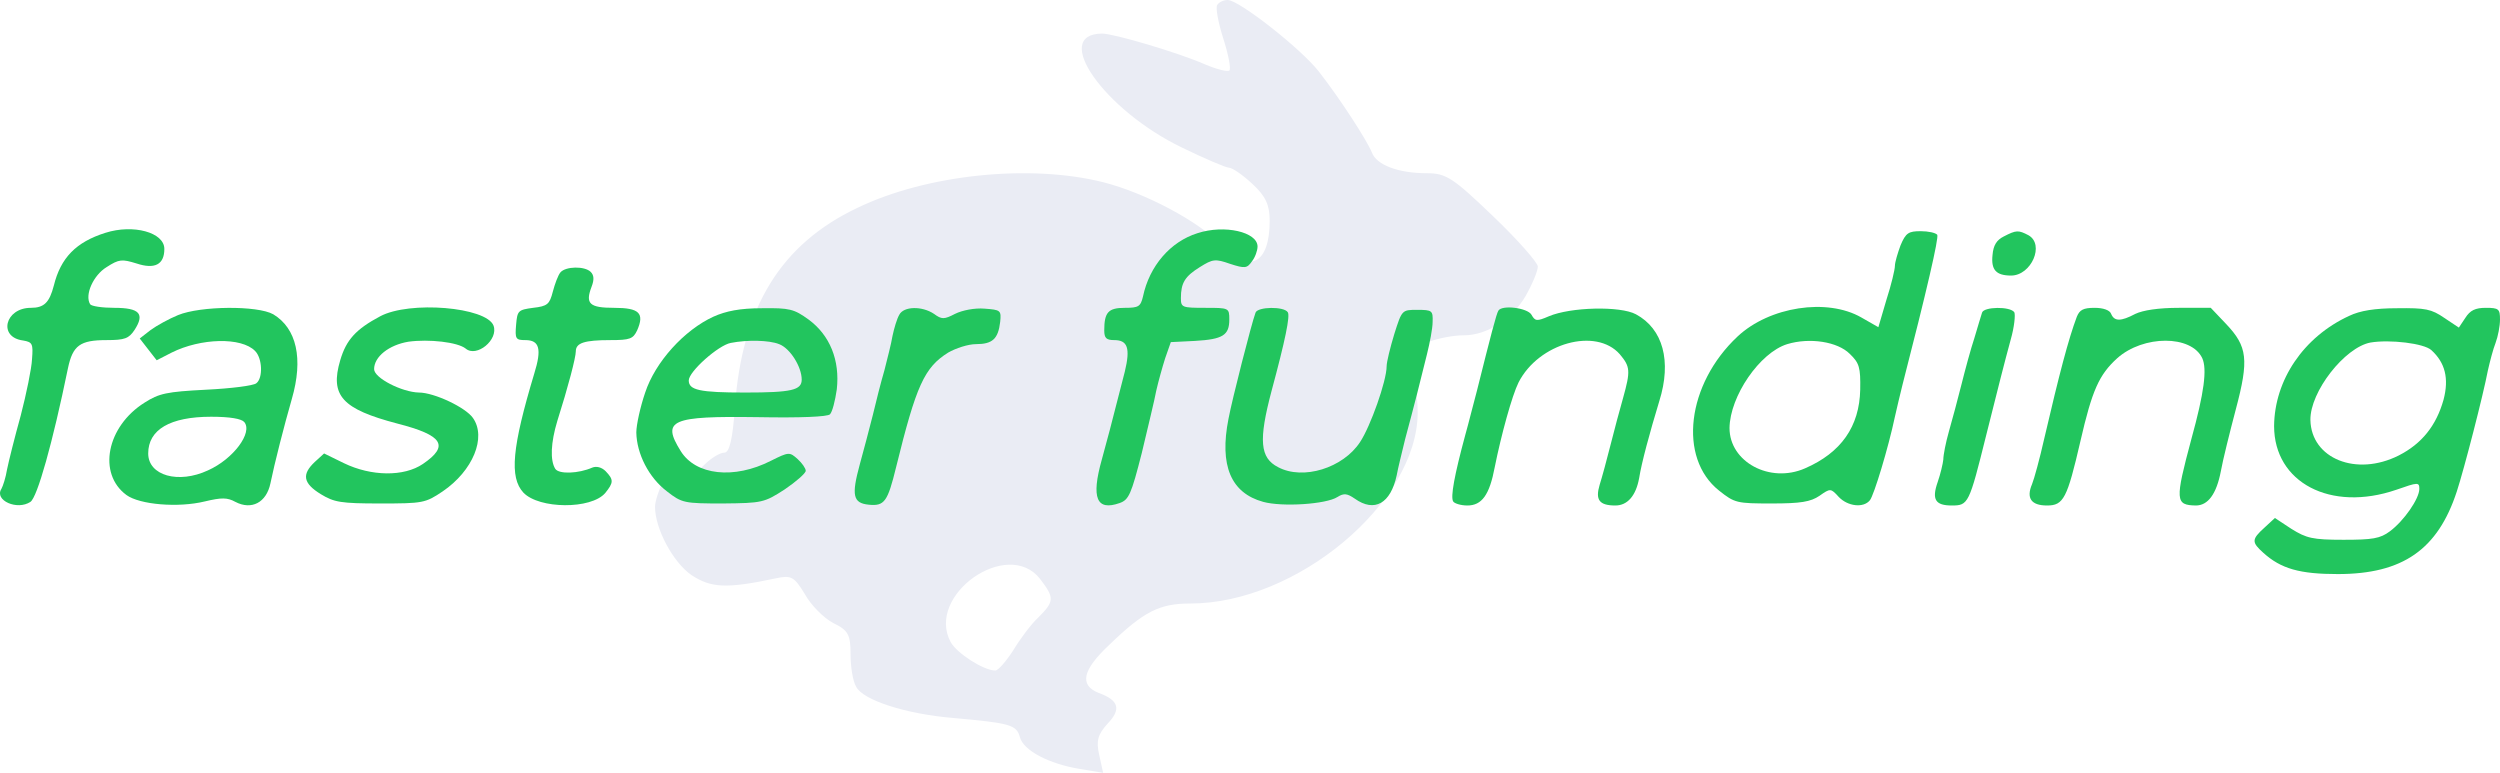
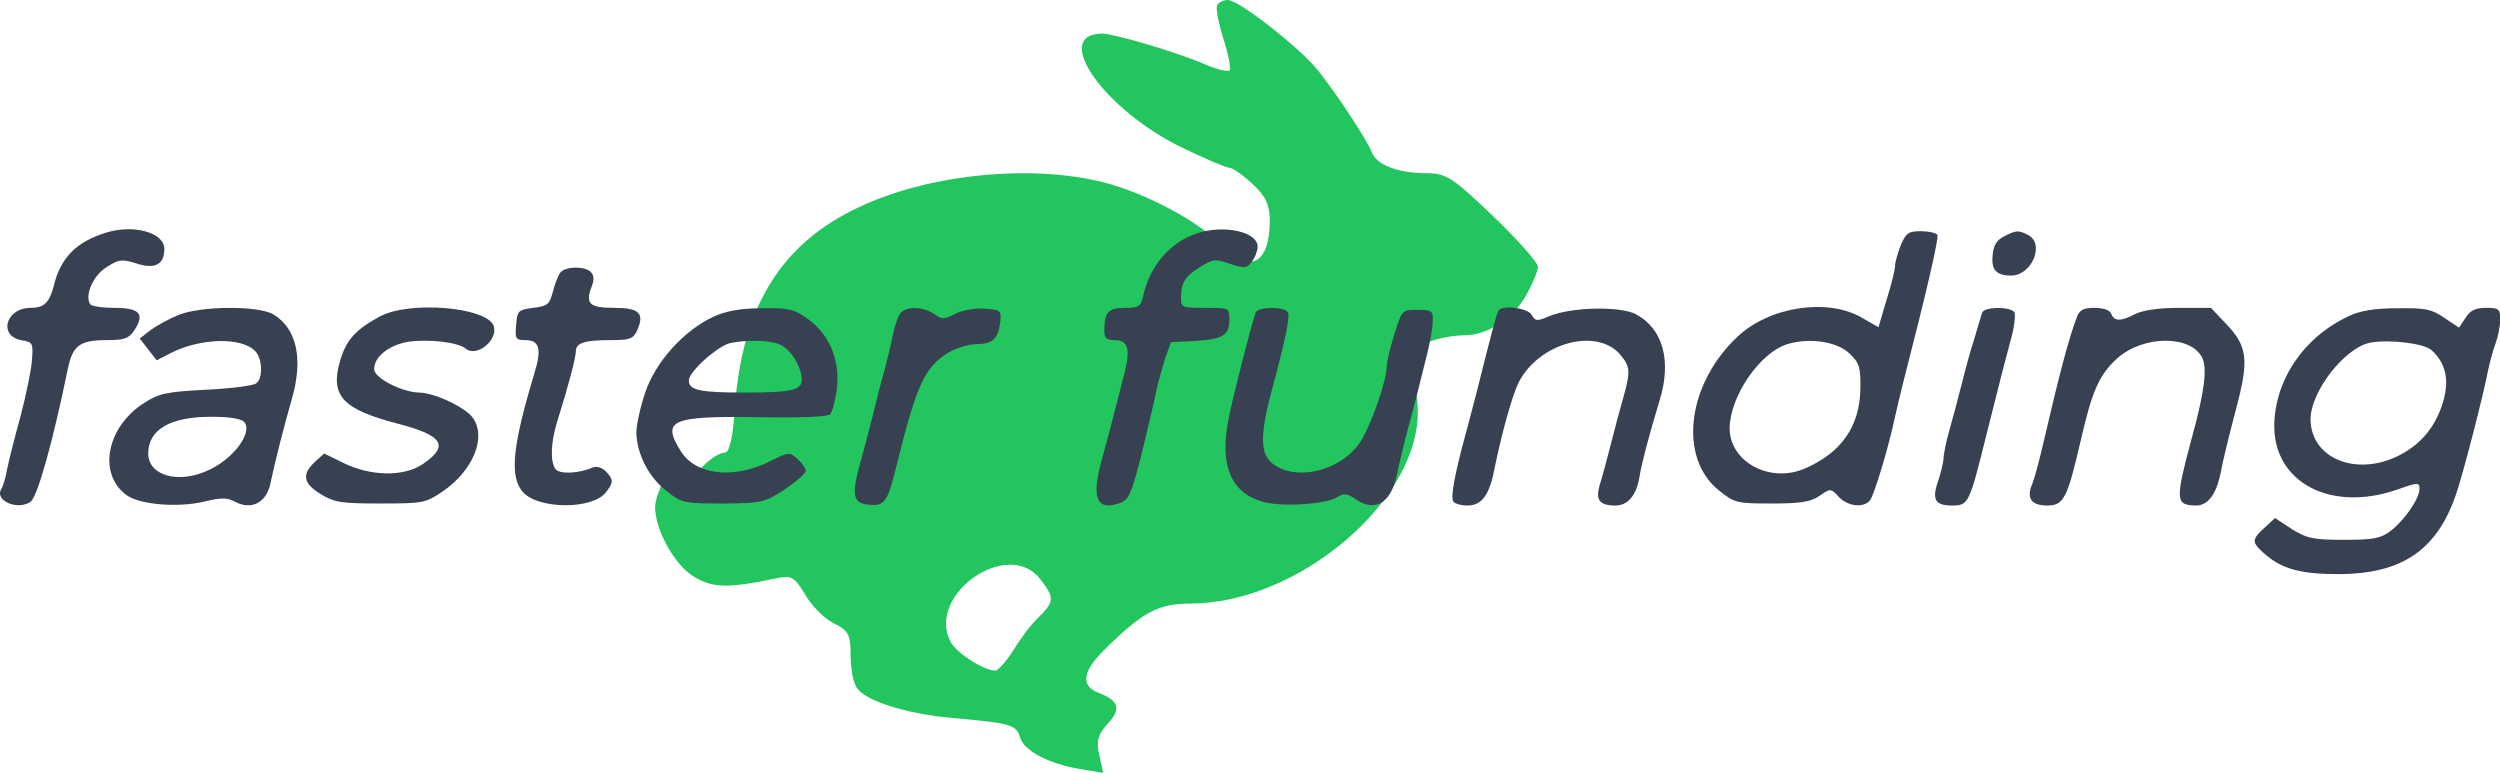
- <svg xmlns="http://www.w3.org/2000/svg" version="1.1" id="Layer_1" x="0px" y="0px" style="enable-background:new 0 0 900 249;" xml:space="preserve" viewBox="222.26 29.69 619.74 191.58">
+ <svg xmlns="http://www.w3.org/2000/svg" version="1.1" id="Layer_1" x="0px" y="0px" viewBox="0 0 619.7 191.6" style="enable-background:new 0 0 619.7 191.6;" xml:space="preserve">
  <style type="text/css">
- 	.st0{fill:#EAECF4;}
- 	.st1{fill:#22C55E;}
+ 	.st0{fill:#22C55E;}
+ 	.st1{fill:#374151;}
</style>
  <g transform="translate(0,249) scale(0.1,-0.1)">
-     <path class="st0" d="M5239.9,2180.6c-4.2-6.9,2.8-44.3,15.2-83.1c12.5-38.8,19.4-74.8,15.2-79c-4.2-4.2-31.9,2.8-60.9,15.2   c-66.5,29.1-225.8,76.2-254.9,76.2c-127.4-1.4,5.5-189.8,198.1-282.6c56.8-27.7,109.4-49.9,116.4-49.9c8.3,0,34.6-18,58.2-40.2   c33.2-30.5,42.9-52.6,42.9-91.4c0-106.7-49.9-133-119.1-60.9c-56.8,59.6-189.8,130.2-293.7,156.5   c-181.5,45.7-437.7,19.4-609.5-63.7c-189.8-90-285.3-246.6-303.3-491.7c-5.5-83.1-13.9-115-26.3-115c-11.1,0-33.2-13.9-48.5-29.1   c-24.9-24.9-34.6-27.7-55.4-15.2c-22.2,13.9-29.1,11.1-47.1-24.9c-11.1-22.2-20.8-51.3-20.8-65.1c0-54,44.3-137.1,90-169   c48.5-31.9,85.9-34.6,209.2-8.3c38.8,8.3,45.7,4.2,72-38.8c15.2-27.7,47.1-59.6,70.6-72c37.4-18,42.9-29.1,42.9-77.6   c0-30.5,5.5-66.5,13.9-80.3c16.6-33.2,123.3-67.9,242.4-77.6c138.5-12.5,155.1-16.6,163.4-47.1c8.3-33.2,72-66.5,148.2-79l58.2-9.7   l-9.7,44.3c-8.3,36-2.8,51.3,20.8,77.6c34.6,36,27.7,58.2-22.2,76.2c-48.5,19.4-40.2,56.8,26.3,119.1   c85.9,83.1,124.7,102.5,200.8,102.5c264.6,0,562.4,250.7,563.8,472.3c0,45.7-8.3,87.3-19.4,101.1c-9.7,11.1-15.2,30.5-11.1,41.6   c8.3,22.2,91.4,49.9,145.4,49.9c56.8,0,119.1,40.2,152.4,97c16.6,29.1,30.5,62.3,30.5,73.4c0,9.7-49.9,66.5-110.8,124.7   c-99.7,95.6-116.4,106.7-164.8,106.7c-70.6,0-124.7,20.8-135.7,51.3c-12.5,30.5-77.6,131.6-131.6,200.8   c-44.3,56.8-198.1,177.3-225.8,177.3C5255.2,2193.1,5244.1,2187.5,5239.9,2180.6z M4800.8,758.1c36-47.1,36-55.4-4.2-95.6   c-18-16.6-45.7-54-62.3-81.7c-18-27.7-37.4-49.9-44.3-49.9c-29.1,0-95.6,42.9-110.8,70.6C4516.9,717.9,4720.5,860.6,4800.8,758.1z" />
-     <path class="st1" d="M2484,1616c-73-23-111-62-128-131c-11-42-24-55-57-55c-64,0-82-73-19-81c23-4,25-8,22-46c-1-23-14-86-28-140   c-15-54-30-114-34-134c-3-19-10-41-14-48c-18-28,39-54,72-32c17,11,55,146,93,331c12,57,30,70,96,70c45,0,55,4,69,25   c26,40,13,55-50,55c-30,0-57,4-60,9c-14,23,8,72,41,92c31,20,38,20,74,9c45-15,69-3,69,36C2630,1617,2553,1638,2484,1616z" />
-     <path class="st1" d="M5191,1615c-67-21-119-81-135-157c-6-25-11-28-45-28c-41,0-51-11-51-56c0-19,5-24,25-24c33,0,40-20,26-78   c-36-141-44-171-57-218c-27-96-13-128,44-108c23,8,29,22,55,124c15,63,32,133,36,155c5,22,15,58,22,80l14,40l60,3c69,4,85,14,85,53   c0,29-1,29-60,29c-57,0-60,1-60,24c0,38,10,54,47,77c32,20,38,21,75,8c37-12,42-11,54,6c8,10,14,27,14,37   C5340,1618,5258,1637,5191,1615z" />
-     <path class="st1" d="M6934,1585c-7-19-14-42-14-51s-9-47-21-84l-20-68l-42,24c-85,49-228,27-307-47c-126-118-148-301-46-382   c39-31,44-32,131-32c71,0,96,4,118,19c27,19,28,19,48-3c22-23,61-28,77-8c10,12,46,131,62,207c4,19,13,55,19,80   c60,233,90,363,86,371c-4,5-22,9-41,9C6954,1620,6947,1616,6934,1585z M6808,1316c24-23,27-34,26-89c-2-91-47-156-137-195   c-87-38-187,16-187,100c1,79,75,187,143,208C6709,1357,6778,1346,6808,1316z" />
-     <path class="st1" d="M7190,1607c-18-9-26-22-28-46c-4-37,9-51,46-51c50,0,84,77,43,100C7226,1623,7221,1623,7190,1607z" />
-     <path class="st1" d="M3612,1518c-6-7-14-29-19-48c-8-31-13-36-49-40c-37-5-39-7-42-42s-1-38,23-38c35,0,41-22,22-83   c-55-183-62-257-27-295c39-41,168-42,203-1c21,26,21,33,1,54c-10,10-23,13-33,9c-34-15-83-17-92-3c-13,21-11,65,5,118   c27,85,46,158,46,173c0,21,21,28,86,28c48,0,56,3,66,24c19,43,5,56-57,56c-61,0-72,10-56,52c7,18,6,29-2,37   C3672,1534,3625,1533,3612,1518z" />
-     <path class="st1" d="M2664,1412c-22-9-53-26-68-37l-27-21l21-27l21-27l37,19c72,36,173,39,207,4c18-18,20-67,3-80   c-7-6-63-13-125-16c-97-5-116-9-152-32c-94-59-117-176-45-229c33-24,128-32,194-16c42,10,56,10,76-1c40-21,77-2,87,46   c10,49,34,143,53,209c29,100,12,175-46,210C2861,1436,2720,1435,2664,1412z M2828,1147c22-26-27-92-90-120c-73-34-148-13-148,42   c0,59,54,91,156,91C2793,1160,2821,1155,2828,1147z" />
-     <path class="st1" d="M3165,1409c-60-32-84-58-99-109c-26-88,5-121,142-157c113-29,129-55,63-100c-47-32-128-31-196,2l-49,24l-23-21   c-33-31-29-53,15-80c33-20,49-23,147-23c106,0,112,1,155,30c75,51,109,134,75,182c-18,26-96,63-134,63c-42,1-111,36-111,58   c0,31,37,60,85,68c51,7,122-1,142-17c27-23,82,22,69,57C3428,1432,3238,1448,3165,1409z" />
-     <path class="st1" d="M3991,1408c-72-33-144-112-169-188c-12-35-22-80-22-99c1-53,31-112,76-146c37-29,43-30,139-30   c97,1,102,2,153,35c28,19,52,40,52,46s-9,19-20,29c-20,18-22,18-66-4c-92-47-187-36-224,24c-48,77-24,87,191,84c107-2,173,1,179,7   s13,34,17,62c8,72-17,134-70,173c-36,26-47,29-116,28C4057,1429,4022,1422,3991,1408z M4154,1340c27-10,56-56,56-88   c0-26-25-32-140-32c-113,0-140,6-140,30c0,22,73,87,104,93C4075,1351,4129,1350,4154,1340z" />
-     <path class="st1" d="M4452,1413c-6-10-13-34-17-53c-3-19-13-57-20-85c-8-27-21-78-29-112c-9-35-23-89-32-121c-21-77-17-96,22-100   s47,7,68,93c50,203,70,247,129,284c19,11,50,21,69,21c41,0,55,13,60,55c3,29,1,30-39,33c-24,2-55-4-73-13c-27-14-33-14-52,0   C4508,1435,4463,1434,4452,1413z" />
-     <path class="st1" d="M5335,1418c-10-27-58-215-67-263c-23-116,6-184,86-206c47-13,156-6,184,12c16,10,24,9,43-4c49-35,89-12,104,58   c3,17,13,57,21,90c9,33,22,83,29,110c7,28,18,73,25,100c7,28,14,64,14,80c1,28-1,30-38,30c-38,0-38,0-57-60c-10-33-19-69-19-80   c0-36-40-149-66-188c-42-64-141-95-203-62c-45,23-49,66-16,190c34,126,46,185,40,194C5406,1434,5340,1433,5335,1418z" />
-     <path class="st1" d="M5937,1423c-5-8-19-62-53-198c-9-33-21-82-29-110c-27-100-37-154-30-165c3-5,19-10,35-10c36,0,55,26,68,95   c16,80,43,178,59,210c50,98,192,137,251,70c26-31,27-41,8-109c-8-28-22-80-31-116s-21-80-27-99c-11-37-1-51,39-51c30,0,51,24,59,68   c6,38,26,112,50,191c31,99,9,179-58,215c-39,21-162,18-216-5c-30-13-34-12-43,4C6009,1430,5946,1438,5937,1423z" />
-     <path class="st1" d="M7136,1418c-2-7-11-35-19-63c-9-27-23-79-32-115s-23-88-31-116s-14-59-14-70c-1-10-7-36-14-56   c-15-43-6-58,35-58s43,4,85,173c29,116,46,183,61,238c9,31,12,62,9,68C7206,1434,7140,1433,7136,1418z" />
-     <path class="st1" d="M7371,1408c-21-56-43-140-81-303c-11-49-25-100-30-112c-15-35-2-53,37-53c41,0,50,17,83,160   c29,126,46,164,91,205c65,58,184,58,211,0c12-27,5-84-27-200c-41-153-40-164,11-165c30,0,51,28,62,85c5,28,22,96,37,153   c33,124,29,156-24,212l-38,40h-79c-51,0-89-6-108-15c-36-19-52-19-60,0c-3,9-19,15-41,15C7387,1430,7378,1425,7371,1408z" />
-     <path class="st1" d="M8046,1410c-113-52-185-159-186-273c0-140,140-214,303-158c54,19,57,19,57,2c0-24-38-79-73-105   c-24-18-43-21-115-21c-77,0-92,4-129,27l-41,27l-26-24c-32-29-32-36-3-62c44-40,91-53,185-53c161,0,248,61,295,205   c18,55,65,237,77,300c5,22,13,53,19,68c6,16,11,42,11,58c0,26-3,29-35,29c-26,0-39-6-51-25l-16-24l-36,24c-32,22-47,25-117,24   C8110,1429,8073,1423,8046,1410z M8250,1325c34-31,44-70,30-123c-18-64-54-109-111-138c-105-53-217-8-219,88c-1,70,85,180,149,192   C8147,1352,8232,1342,8250,1325z" />
+     <path class="st0" d="M3017.3,2477.5c-4.2-6.9,2.8-44.3,15.2-83.1c12.5-38.8,19.4-74.8,15.2-79c-4.2-4.2-31.9,2.8-60.9,15.2   c-66.5,29.1-225.8,76.2-254.9,76.2c-127.4-1.4,5.5-189.8,198.1-282.6c56.8-27.7,109.4-49.9,116.4-49.9c8.3,0,34.6-18,58.2-40.2   c33.2-30.5,42.9-52.6,42.9-91.4c0-106.7-49.9-133-119.1-60.9c-56.8,59.6-189.8,130.2-293.7,156.5   c-181.5,45.7-437.7,19.4-609.5-63.7c-189.8-90-285.3-246.6-303.3-491.7c-5.5-83.1-13.9-115-26.3-115c-11.1,0-33.2-13.9-48.5-29.1   c-24.9-24.9-34.6-27.7-55.4-15.2c-22.2,13.9-29.1,11.1-47.1-24.9c-11.1-22.2-20.8-51.3-20.8-65.1c0-54,44.3-137.1,90-169   c48.5-31.9,85.9-34.6,209.2-8.3c38.8,8.3,45.7,4.2,72-38.8c15.2-27.7,47.1-59.6,70.6-72c37.4-18,42.9-29.1,42.9-77.6   c0-30.5,5.5-66.5,13.9-80.3c16.6-33.2,123.3-67.9,242.4-77.6c138.5-12.5,155.1-16.6,163.4-47.1c8.3-33.2,72-66.5,148.2-79l58.2-9.7   l-9.7,44.3c-8.3,36-2.8,51.3,20.8,77.6c34.6,36,27.7,58.2-22.2,76.2c-48.5,19.4-40.2,56.8,26.3,119.1   c85.9,83.1,124.7,102.5,200.8,102.5c264.6,0,562.4,250.7,563.8,472.3c0,45.7-8.3,87.3-19.4,101.1c-9.7,11.1-15.2,30.5-11.1,41.6   c8.3,22.2,91.4,49.9,145.4,49.9c56.8,0,119.1,40.2,152.4,97c16.6,29.1,30.5,62.3,30.5,73.4c0,9.7-49.9,66.5-110.8,124.7   c-99.7,95.6-116.4,106.7-164.8,106.7c-70.6,0-124.7,20.8-135.7,51.3c-12.5,30.5-77.6,131.6-131.6,200.8   c-44.3,56.8-198.1,177.3-225.8,177.3C3032.6,2490,3021.5,2484.4,3017.3,2477.5z M2578.2,1055c36-47.1,36-55.4-4.2-95.6   c-18-16.6-45.7-54-62.3-81.7c-18-27.7-37.4-49.9-44.3-49.9c-29.1,0-95.6,42.9-110.8,70.6C2294.3,1014.8,2497.9,1157.5,2578.2,1055z   " />
+     <path class="st1" d="M261.4,1912.9c-73-23-111-62-128-131c-11-42-24-55-57-55c-64,0-82-73-19-81c23-4,25-8,22-46   c-1-23-14-86-28-140c-15-54-30-114-34-134c-3-19-10-41-14-48c-18-28,39-54,72-32c17,11,55,146,93,331c12,57,30,70,96,70   c45,0,55,4,69,25c26,40,13,55-50,55c-30,0-57,4-60,9c-14,23,8,72,41,92c31,20,38,20,74,9c45-15,69-3,69,36   C407.4,1913.9,330.4,1934.9,261.4,1912.9z" />
+     <path class="st1" d="M2968.4,1911.9c-67-21-119-81-135-157c-6-25-11-28-45-28c-41,0-51-11-51-56c0-19,5-24,25-24c33,0,40-20,26-78   c-36-141-44-171-57-218c-27-96-13-128,44-108c23,8,29,22,55,124c15,63,32,133,36,155c5,22,15,58,22,80l14,40l60,3c69,4,85,14,85,53   c0,29-1,29-60,29c-57,0-60,1-60,24c0,38,10,54,47,77c32,20,38,21,75,8c37-12,42-11,54,6c8,10,14,27,14,37   C3117.4,1914.9,3035.4,1933.9,2968.4,1911.9z" />
+     <path class="st1" d="M4711.4,1881.9c-7-19-14-42-14-51s-9-47-21-84l-20-68l-42,24c-85,49-228,27-307-47c-126-118-148-301-46-382   c39-31,44-32,131-32c71,0,96,4,118,19c27,19,28,19,48-3c22-23,61-28,77-8c10,12,46,131,62,207c4,19,13,55,19,80   c60,233,90,363,86,371c-4,5-22,9-41,9C4731.4,1916.9,4724.4,1912.9,4711.4,1881.9z M4585.4,1612.9c24-23,27-34,26-89   c-2-91-47-156-137-195c-87-38-187,16-187,100c1,79,75,187,143,208C4486.4,1653.9,4555.4,1642.9,4585.4,1612.9z" />
+     <path class="st1" d="M4967.4,1903.9c-18-9-26-22-28-46c-4-37,9-51,46-51c50,0,84,77,43,100   C5003.4,1919.9,4998.4,1919.9,4967.4,1903.9z" />
+     <path class="st1" d="M1389.4,1814.9c-6-7-14-29-19-48c-8-31-13-36-49-40c-37-5-39-7-42-42s-1-38,23-38c35,0,41-22,22-83   c-55-183-62-257-27-295c39-41,168-42,203-1c21,26,21,33,1,54c-10,10-23,13-33,9c-34-15-83-17-92-3c-13,21-11,65,5,118   c27,85,46,158,46,173c0,21,21,28,86,28c48,0,56,3,66,24c19,43,5,56-57,56c-61,0-72,10-56,52c7,18,6,29-2,37   C1449.4,1830.9,1402.4,1829.9,1389.4,1814.9z" />
+     <path class="st1" d="M441.4,1708.9c-22-9-53-26-68-37l-27-21l21-27l21-27l37,19c72,36,173,39,207,4c18-18,20-67,3-80   c-7-6-63-13-125-16c-97-5-116-9-152-32c-94-59-117-176-45-229c33-24,128-32,194-16c42,10,56,10,76-1c40-21,77-2,87,46   c10,49,34,143,53,209c29,100,12,175-46,210C638.4,1732.9,497.4,1731.9,441.4,1708.9z M605.4,1443.9c22-26-27-92-90-120   c-73-34-148-13-148,42c0,59,54,91,156,91C570.4,1456.9,598.4,1451.9,605.4,1443.9z" />
+     <path class="st1" d="M942.4,1705.9c-60-32-84-58-99-109c-26-88,5-121,142-157c113-29,129-55,63-100c-47-32-128-31-196,2l-49,24   l-23-21c-33-31-29-53,15-80c33-20,49-23,147-23c106,0,112,1,155,30c75,51,109,134,75,182c-18,26-96,63-134,63c-42,1-111,36-111,58   c0,31,37,60,85,68c51,7,122-1,142-17c27-23,82,22,69,57C1205.4,1728.9,1015.4,1744.9,942.4,1705.9z" />
+     <path class="st1" d="M1768.4,1704.9c-72-33-144-112-169-188c-12-35-22-80-22-99c1-53,31-112,76-146c37-29,43-30,139-30   c97,1,102,2,153,35c28,19,52,40,52,46s-9,19-20,29c-20,18-22,18-66-4c-92-47-187-36-224,24c-48,77-24,87,191,84c107-2,173,1,179,7   s13,34,17,62c8,72-17,134-70,173c-36,26-47,29-116,28C1834.4,1725.9,1799.4,1718.9,1768.4,1704.9z M1931.4,1636.9   c27-10,56-56,56-88c0-26-25-32-140-32c-113,0-140,6-140,30c0,22,73,87,104,93C1852.4,1647.9,1906.4,1646.9,1931.4,1636.9z" />
+     <path class="st1" d="M2229.4,1709.9c-6-10-13-34-17-53c-3-19-13-57-20-85c-8-27-21-78-29-112c-9-35-23-89-32-121   c-21-77-17-96,22-100s47,7,68,93c50,203,70,247,129,284c19,11,50,21,69,21c41,0,55,13,60,55c3,29,1,30-39,33c-24,2-55-4-73-13   c-27-14-33-14-52,0C2285.4,1731.9,2240.4,1730.9,2229.4,1709.9z" />
+     <path class="st1" d="M3112.4,1714.9c-10-27-58-215-67-263c-23-116,6-184,86-206c47-13,156-6,184,12c16,10,24,9,43-4   c49-35,89-12,104,58c3,17,13,57,21,90c9,33,22,83,29,110c7,28,18,73,25,100c7,28,14,64,14,80c1,28-1,30-38,30c-38,0-38,0-57-60   c-10-33-19-69-19-80c0-36-40-149-66-188c-42-64-141-95-203-62c-45,23-49,66-16,190c34,126,46,185,40,194   C3183.4,1730.9,3117.4,1729.9,3112.4,1714.9z" />
+     <path class="st1" d="M3714.4,1719.9c-5-8-19-62-53-198c-9-33-21-82-29-110c-27-100-37-154-30-165c3-5,19-10,35-10c36,0,55,26,68,95   c16,80,43,178,59,210c50,98,192,137,251,70c26-31,27-41,8-109c-8-28-22-80-31-116s-21-80-27-99c-11-37-1-51,39-51c30,0,51,24,59,68   c6,38,26,112,50,191c31,99,9,179-58,215c-39,21-162,18-216-5c-30-13-34-12-43,4C3786.4,1726.9,3723.4,1734.9,3714.4,1719.9z" />
+     <path class="st1" d="M4913.4,1714.9c-2-7-11-35-19-63c-9-27-23-79-32-115s-23-88-31-116s-14-59-14-70c-1-10-7-36-14-56   c-15-43-6-58,35-58s43,4,85,173c29,116,46,183,61,238c9,31,12,62,9,68C4983.4,1730.9,4917.4,1729.9,4913.4,1714.9z" />
+     <path class="st1" d="M5148.4,1704.9c-21-56-43-140-81-303c-11-49-25-100-30-112c-15-35-2-53,37-53c41,0,50,17,83,160   c29,126,46,164,91,205c65,58,184,58,211,0c12-27,5-84-27-200c-41-153-40-164,11-165c30,0,51,28,62,85c5,28,22,96,37,153   c33,124,29,156-24,212l-38,40h-79c-51,0-89-6-108-15c-36-19-52-19-60,0c-3,9-19,15-41,15   C5164.4,1726.9,5155.4,1721.9,5148.4,1704.9z" />
+     <path class="st1" d="M5823.4,1706.9c-113-52-185-159-186-273c0-140,140-214,303-158c54,19,57,19,57,2c0-24-38-79-73-105   c-24-18-43-21-115-21c-77,0-92,4-129,27l-41,27l-26-24c-32-29-32-36-3-62c44-40,91-53,185-53c161,0,248,61,295,205   c18,55,65,237,77,300c5,22,13,53,19,68c6,16,11,42,11,58c0,26-3,29-35,29c-26,0-39-6-51-25l-16-24l-36,24c-32,22-47,25-117,24   C5887.4,1725.9,5850.4,1719.9,5823.4,1706.9z M6027.4,1621.9c34-31,44-70,30-123c-18-64-54-109-111-138c-105-53-217-8-219,88   c-1,70,85,180,149,192C5924.4,1648.9,6009.4,1638.9,6027.4,1621.9z" />
  </g>
</svg>
